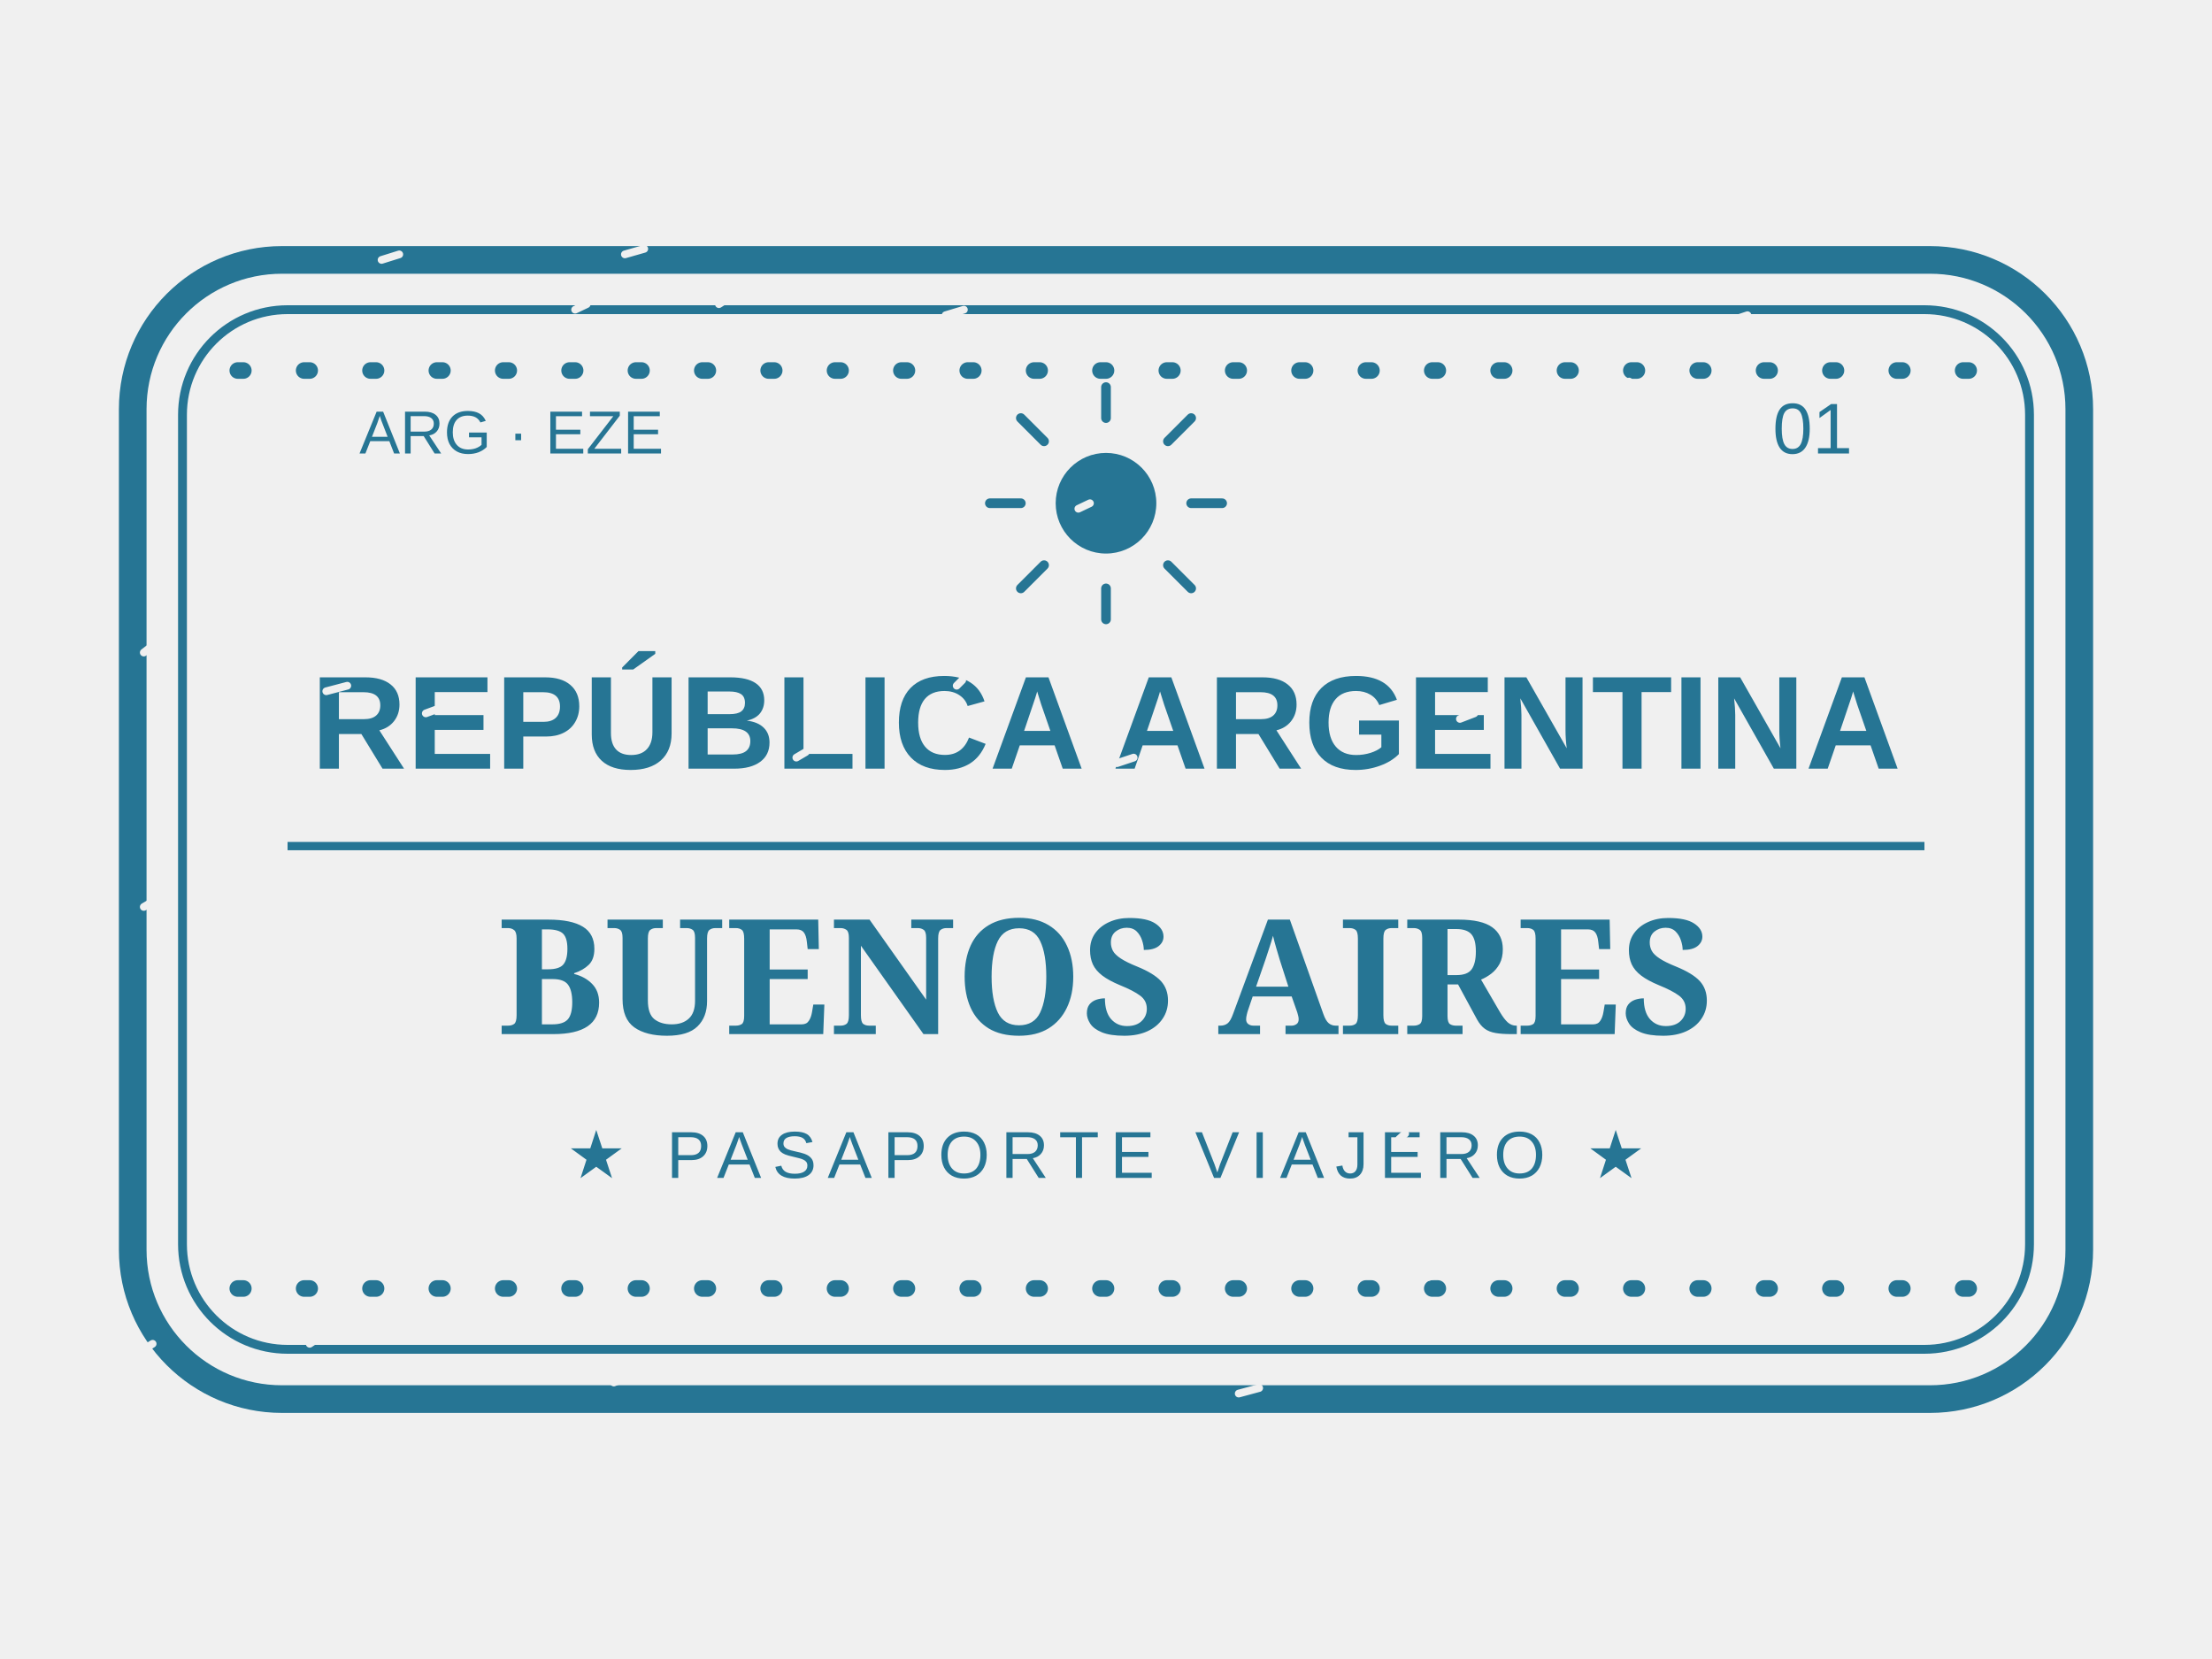
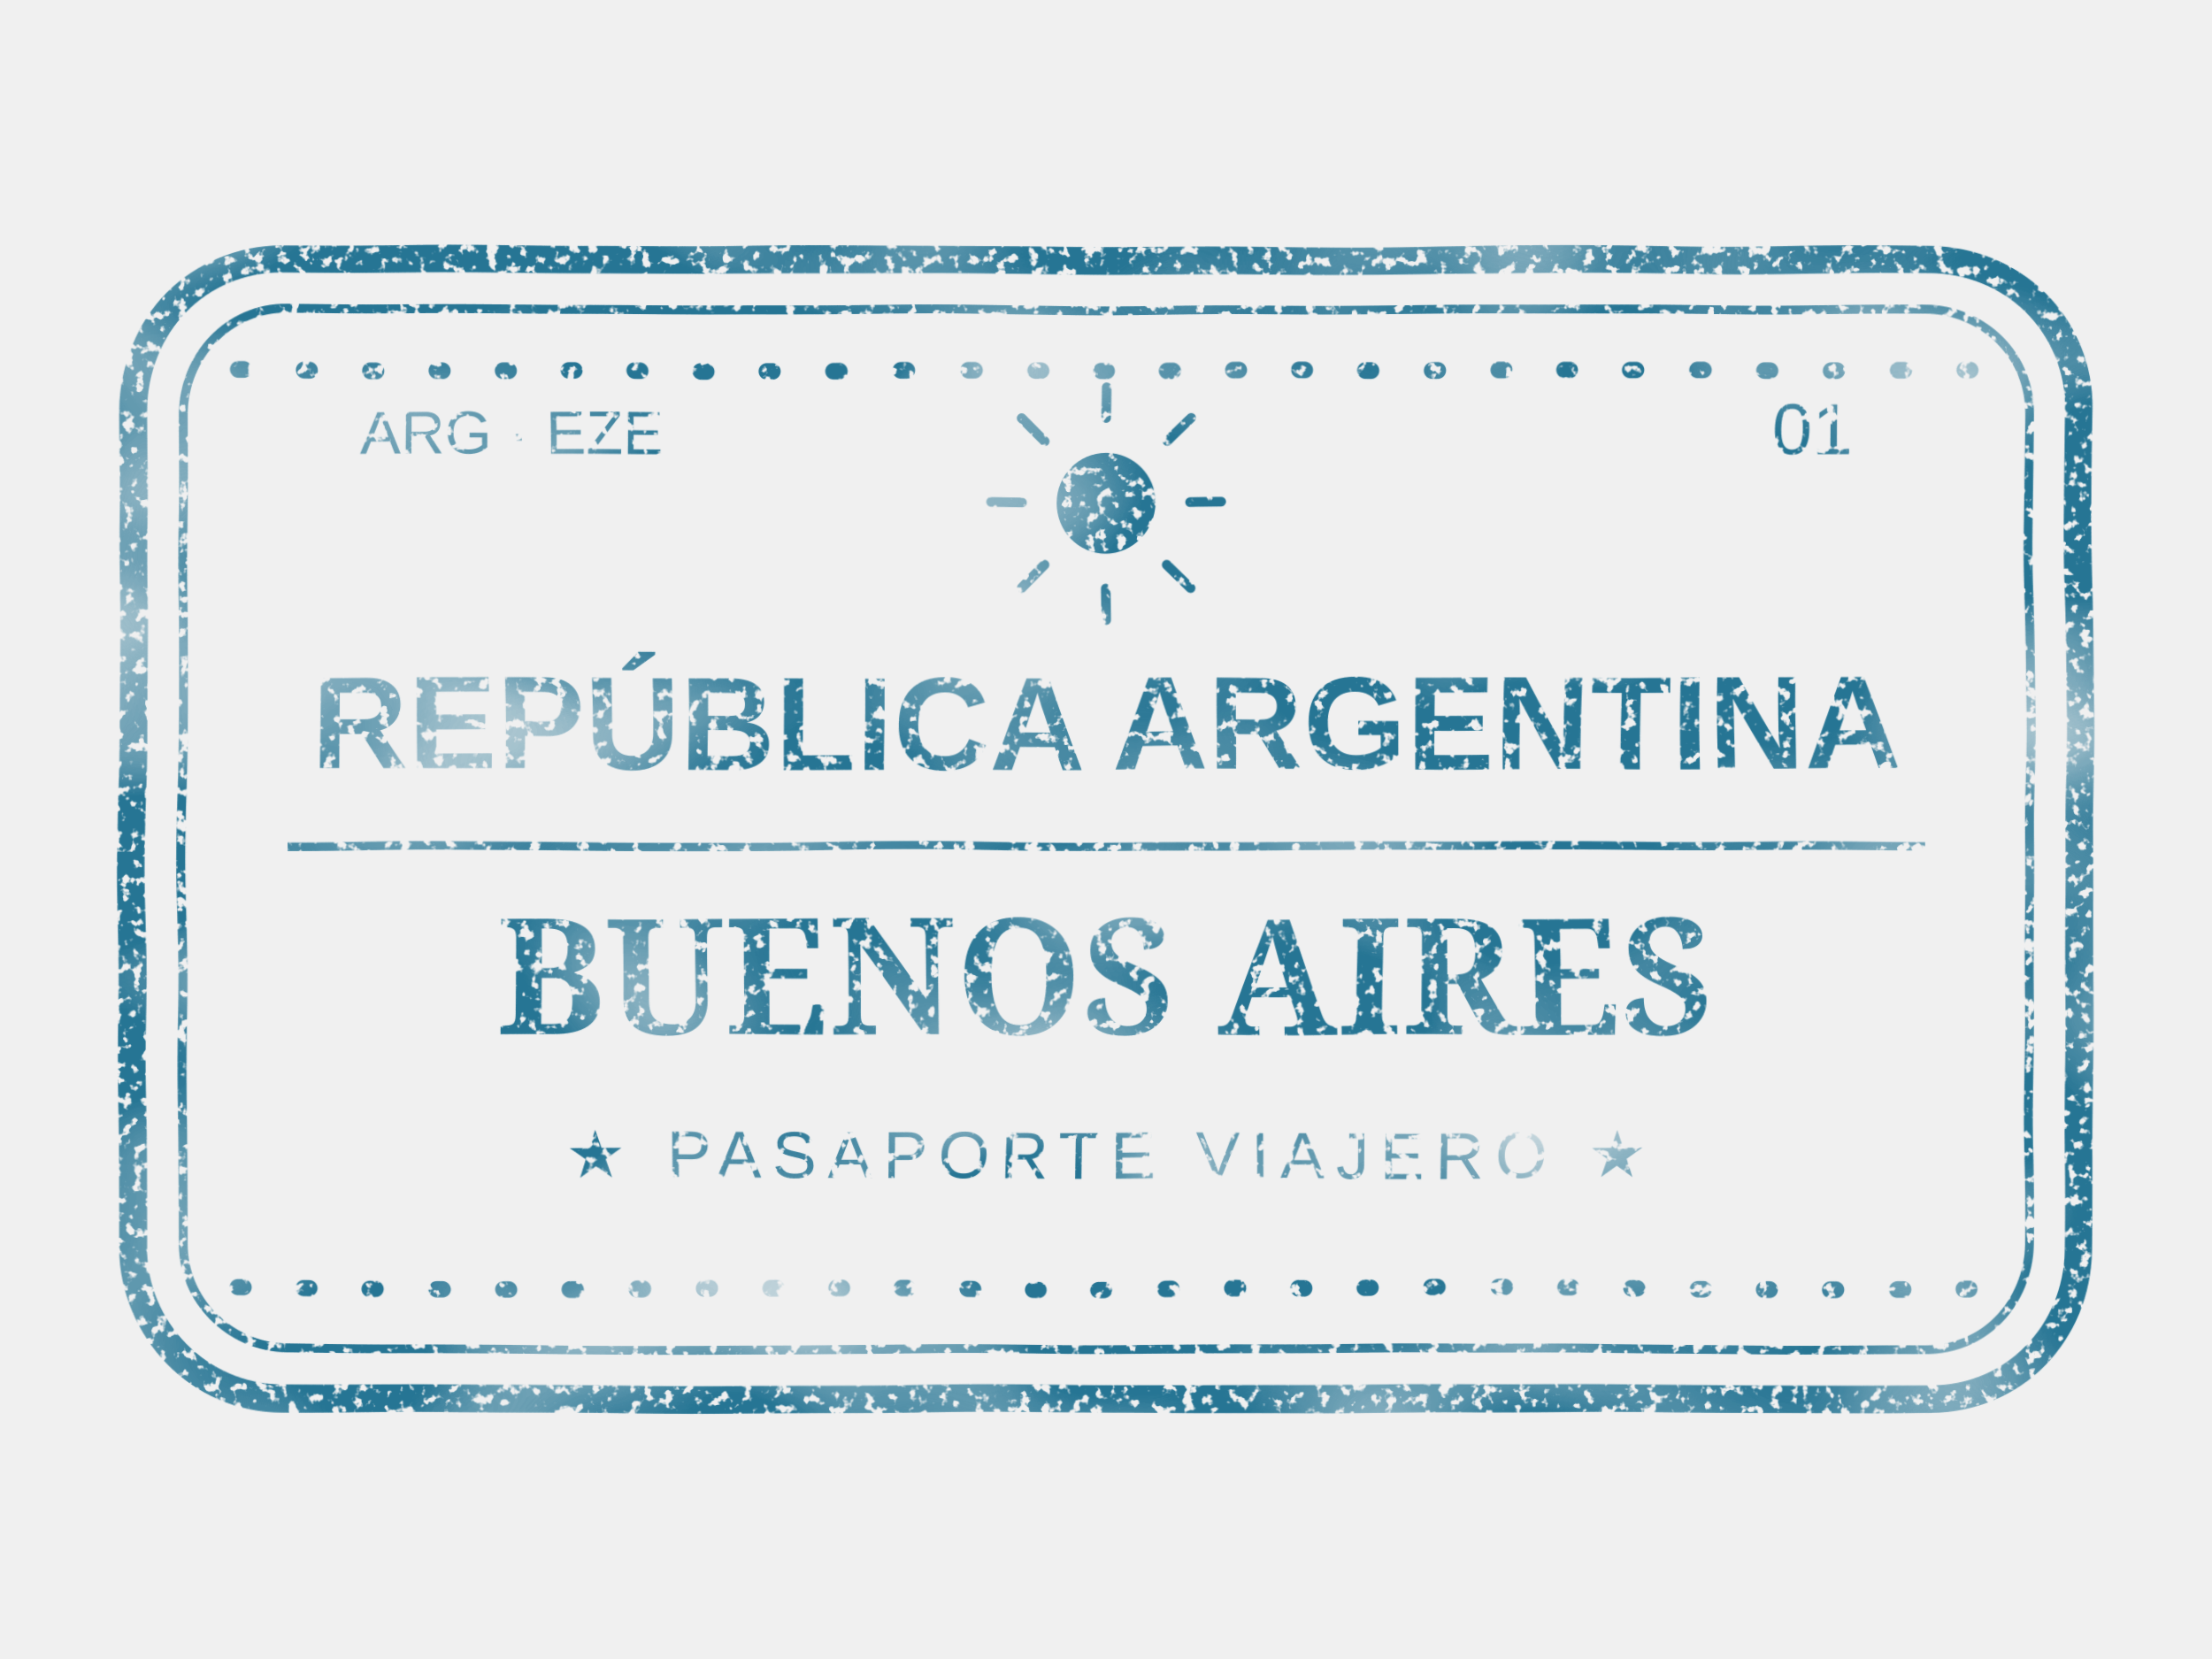
<svg xmlns="http://www.w3.org/2000/svg" viewBox="0 0 400 300" width="400" height="300" role="img" aria-labelledby="title-AR">
  <defs>
-     <mask id="ink-ar" maskUnits="userSpaceOnUse" x="0" y="0" width="400" height="300">
-       <path fill="#fff" d="M0 0H400V300H0Z" />
-       <g fill="none" stroke="#000" stroke-width="1.4" stroke-linecap="round">
-         <path d="M26 118l1.3 -1" />
-         <path d="M57 97l1.5 -1" />
-         <path d="M307 229l4.0 -1" />
-         <path d="M202 138l3.0 -1" />
-         <path d="M318 164l2.5 -1" />
-         <path d="M26 164l1.7 -1" />
-         <path d="M171 57l3.3 -1" />
-         <path d="M71 269l3.1 -1" />
-         <path d="M108 238l3.2 -1" />
-         <path d="M130 55l1.6 -1" />
-         <path d="M111 250l2.5 -1" />
-         <path d="M369 252l1.6 -1" />
-         <path d="M144 137l1.7 -1" />
-         <path d="M308 21l3.0 -1" />
-         <path d="M109 62l1.9 -1" />
-         <path d="M235 259l2.4 -1" />
-         <path d="M309 210l3.1 -1" />
-         <path d="M69 47l3.2 -1" />
-         <path d="M113 46l3.5 -1" />
-         <path d="M345 222l2.5 -1" />
-         <path d="M326 125l2.1 -1" />
-         <path d="M135 118l3.9 -1" />
-         <path d="M41 72l1.0 -1" />
-         <path d="M42 227l3.2 -1" />
-         <path d="M253 206l1.1 -1" />
-         <path d="M211 60l1.3 -1" />
-         <path d="M234 87l2.5 -1" />
-         <path d="M298 197l3.5 -1" />
-         <path d="M211 30l3.9 -1" />
-         <path d="M164 221l1.3 -1" />
-         <path d="M86 270l3.3 -1" />
-         <path d="M56 243l1.5 -1" />
-         <path d="M195 92l2.1 -1" />
-         <path d="M333 73l4.0 -1" />
-         <path d="M346 40l3.1 -1" />
-         <path d="M258 231l3.7 -1" />
-         <path d="M26 244l1.6 -1" />
-         <path d="M36 145l1.0 -1" />
-         <path d="M47 150l1.8 -1" />
-         <path d="M224 252l3.7 -1" />
-         <path d="M132 176l1.8 -1" />
-         <path d="M171 102l3.5 -1" />
-         <path d="M324 21l1.5 -1" />
-         <path d="M264 130l2.6 -1" />
-         <path d="M127 240l2.3 -1" />
-         <path d="M106 122l1.3 -1" />
-         <path d="M97 277l2.3 -1" />
-         <path d="M104 56l2.1 -1" />
-         <path d="M365 44l3.1 -1" />
-         <path d="M313 58l3.0 -1" />
-         <path d="M150 181l1.2 -1" />
-         <path d="M59 125l3.8 -1" />
-         <path d="M146 66l3.1 -1" />
-         <path d="M58 109l2.7 -1" />
-         <path d="M340 168l3.8 -1" />
-         <path d="M237 164l3.4 -1" />
-         <path d="M337 213l1.7 -1" />
-         <path d="M325 229l1.9 -1" />
-         <path d="M346 230l2.6 -1" />
-         <path d="M333 204l3.1 -1" />
-         <path d="M77 129l2.7 -1" />
-         <path d="M107 109l2.9 -1" />
-         <path d="M63 191l1.9 -1" />
-         <path d="M173 124l1.0 -1" />
-         <path d="M293 70l1.6 -1" />
-       </g>
-     </mask>
+     <filter id="ink-ar-worn" x="-5%" y="-5%" width="110%" height="110%" color-interpolation-filters="sRGB">
+       <feTurbulence type="fractalNoise" baseFrequency=".5" numOctaves="3" seed="17" result="grain" />
+       <feColorMatrix in="grain" type="matrix" values="0 0 0 0 1 0 0 0 0 1 0 0 0 0 1 1 0 0 0 0" />
+       <feComponentTransfer>
+         <feFuncA type="linear" slope="10" intercept="-3.3" />
+       </feComponentTransfer>
+       <feComposite in="SourceGraphic" operator="in" result="porous" />
+       <feTurbulence type="fractalNoise" baseFrequency=".019 .027" numOctaves="2" seed="41" result="pressure" />
+       <feColorMatrix type="matrix" values="0 0 0 0 1 0 0 0 0 1 0 0 0 0 1 1 0 0 0 0" />
+       <feComponentTransfer>
+         <feFuncA type="linear" slope="1.8" intercept="-.05" />
+       </feComponentTransfer>
+       <feComposite in="porous" operator="in" result="ink" />
+       <feDisplacementMap in="ink" in2="pressure" scale="1.15" xChannelSelector="R" yChannelSelector="G" />
+       <feGaussianBlur stdDeviation=".12" />
+     </filter>
  </defs>
-   <g color="#267594" fill="currentColor" font-family="Arial,Helvetica,sans-serif" text-anchor="middle" mask="url(#ink-ar)">
+   <g filter="url(#ink-ar-worn)" color="#267594" fill="currentColor" font-family="Arial,Helvetica,sans-serif" text-anchor="middle">
    <g fill="none" stroke="currentColor">
      <rect x="24" y="47" width="352" height="206" rx="27" stroke-width="5" />
      <rect x="33" y="56" width="334" height="188" rx="19" stroke-width="1.6" />
      <path d="M43 67H357M43 233H357" stroke-dasharray="1 11" stroke-linecap="round" stroke-width="3" />
    </g>
    <g transform="translate(200 91) scale(0.7)" fill="none" stroke="currentColor" stroke-width="2.5" stroke-linecap="round" stroke-linejoin="round">
      <circle r="13" fill="currentColor" stroke="none" />
      <path d="M0-22V-30M0 22V30M22 0H30M-22 0H-30M16-16L22-22M-16 16L-22 22M16 16L22 22M-16-16L-22-22" />
    </g>
    <text x="200" y="139" font-size="24" font-weight="800" textLength="298" lengthAdjust="spacingAndGlyphs">REPÚBLICA ARGENTINA</text>
    <path d="M52 153H348" fill="none" stroke="currentColor" stroke-width="1.5" />
    <text x="200" y="187" font-size="29" font-family="Georgia,serif" font-weight="700">BUENOS AIRES</text>
    <text x="200" y="213" font-size="12" letter-spacing="2">★  PASAPORTE VIAJERO  ★</text>
    <text x="65" y="82" font-size="11" text-anchor="start">ARG · EZE</text>
    <text x="335" y="82" font-size="13" text-anchor="end">01</text>
  </g>
</svg>
